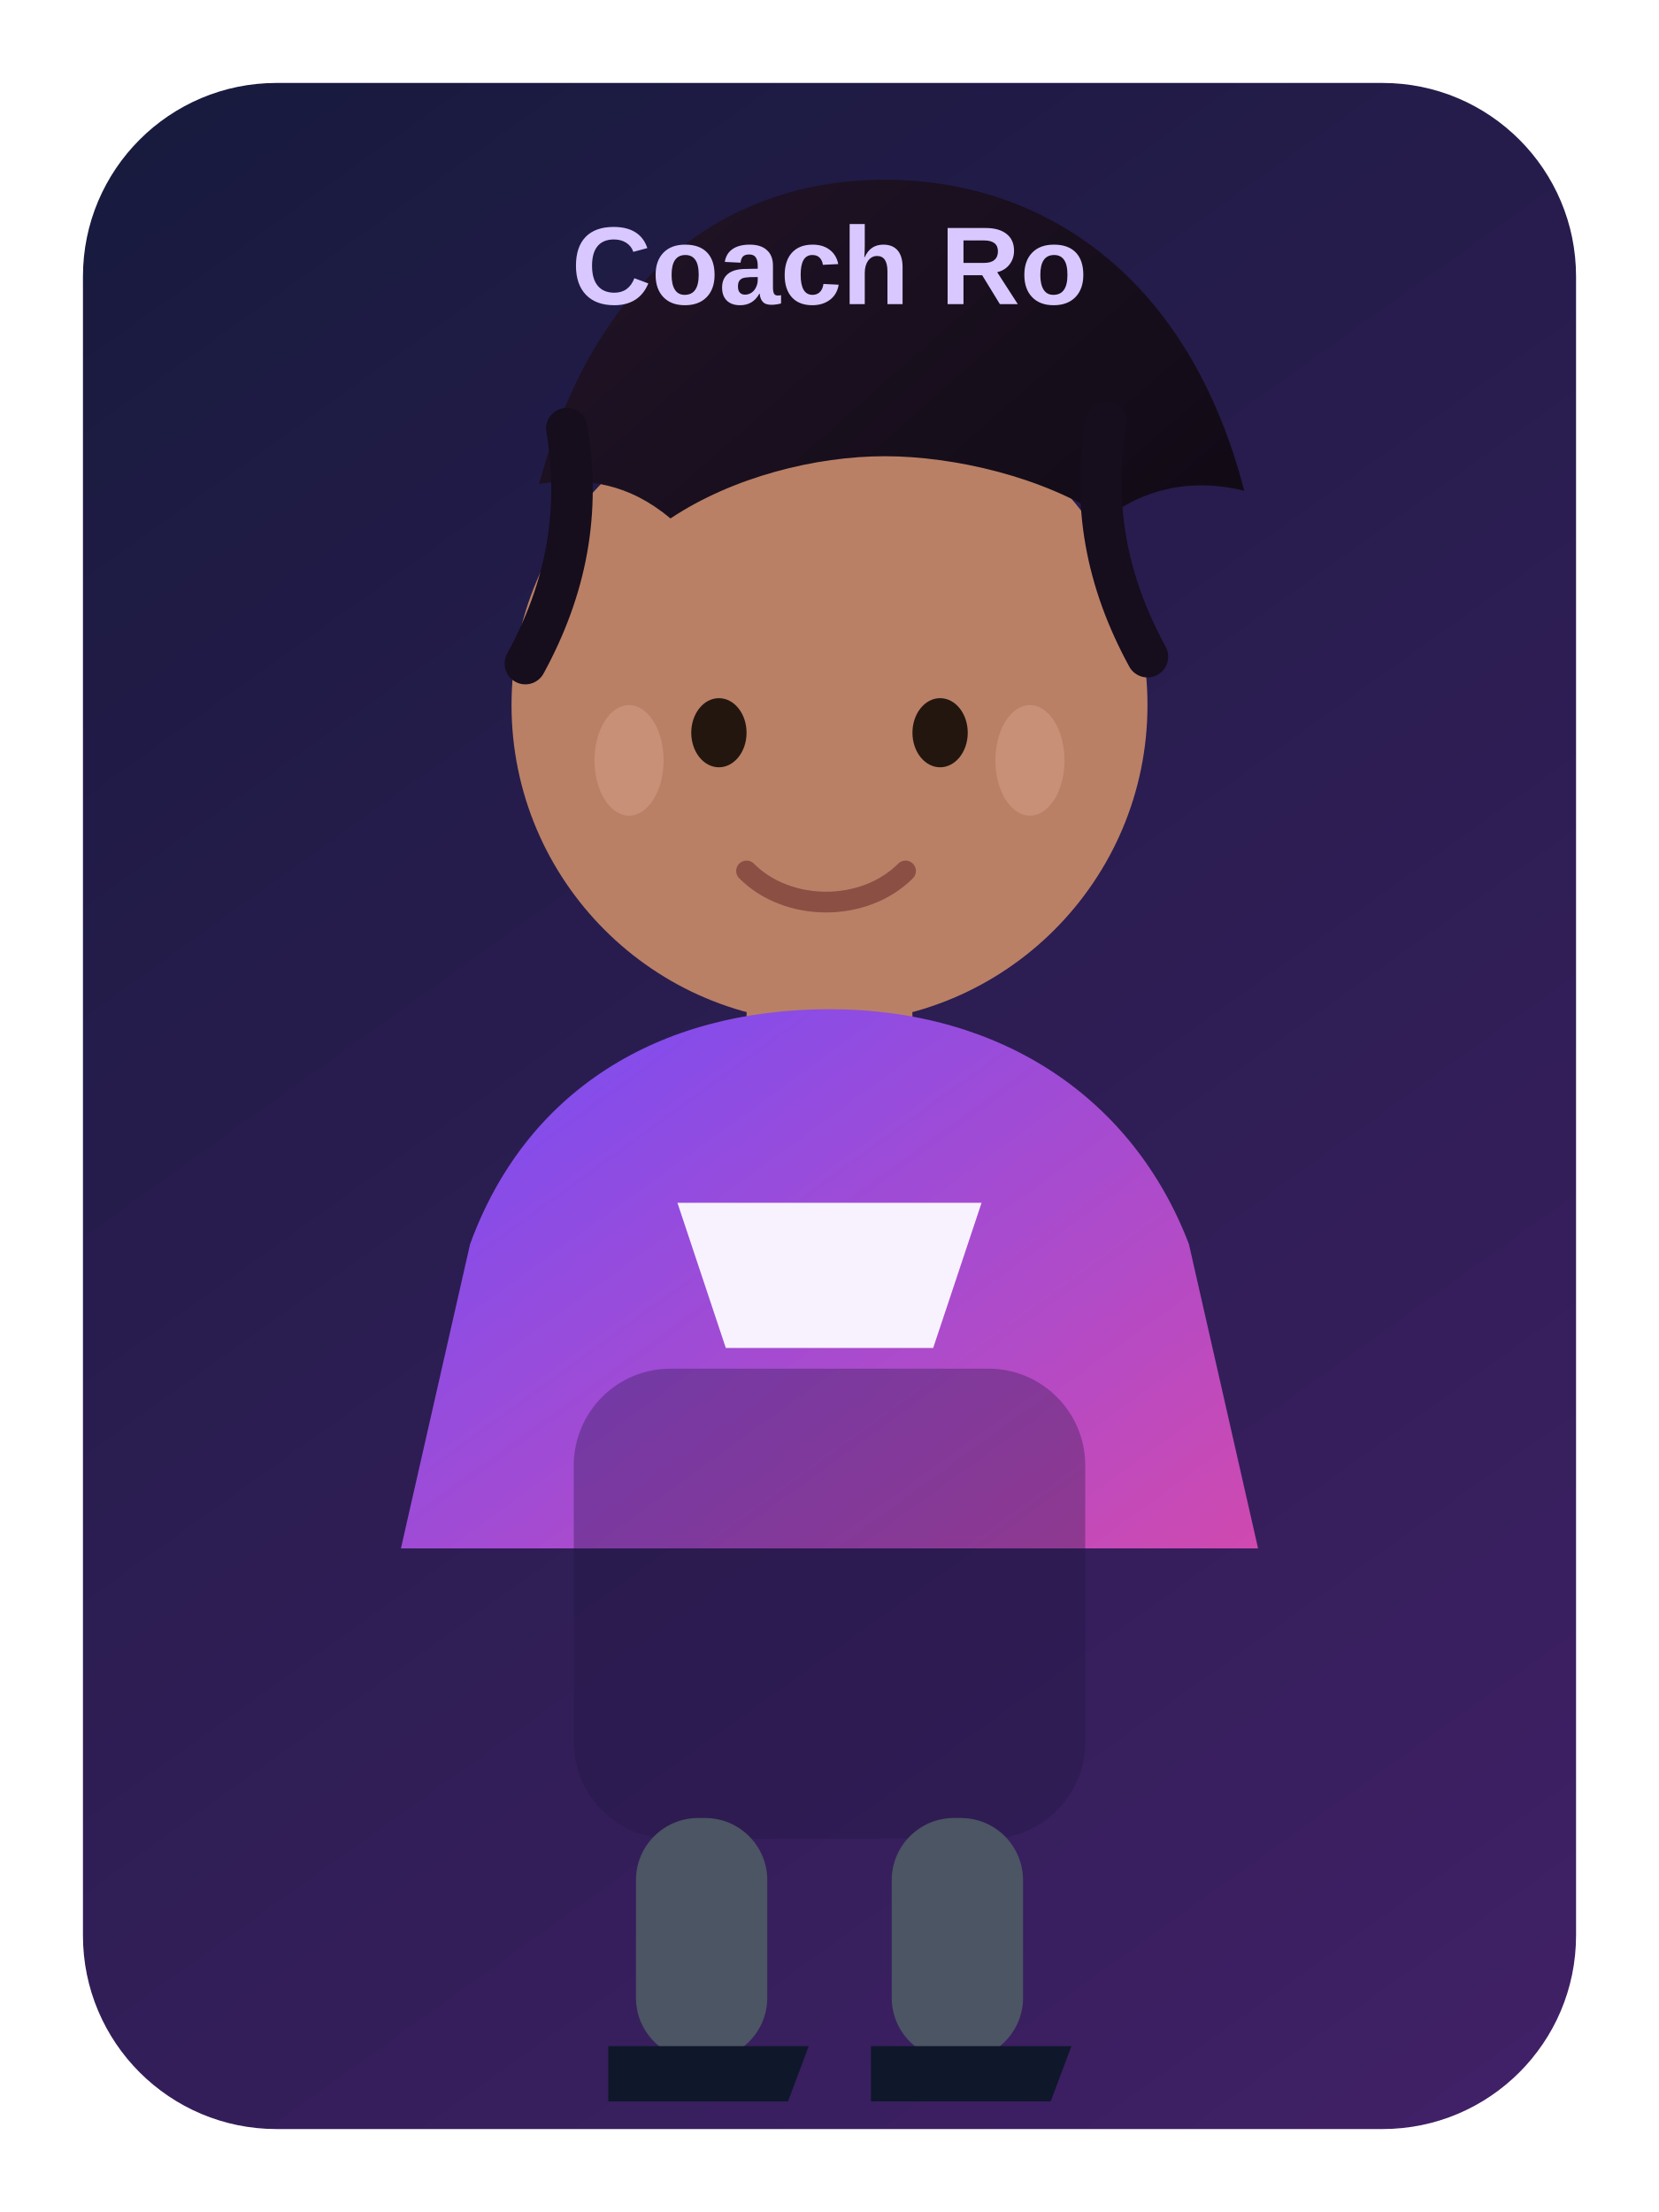
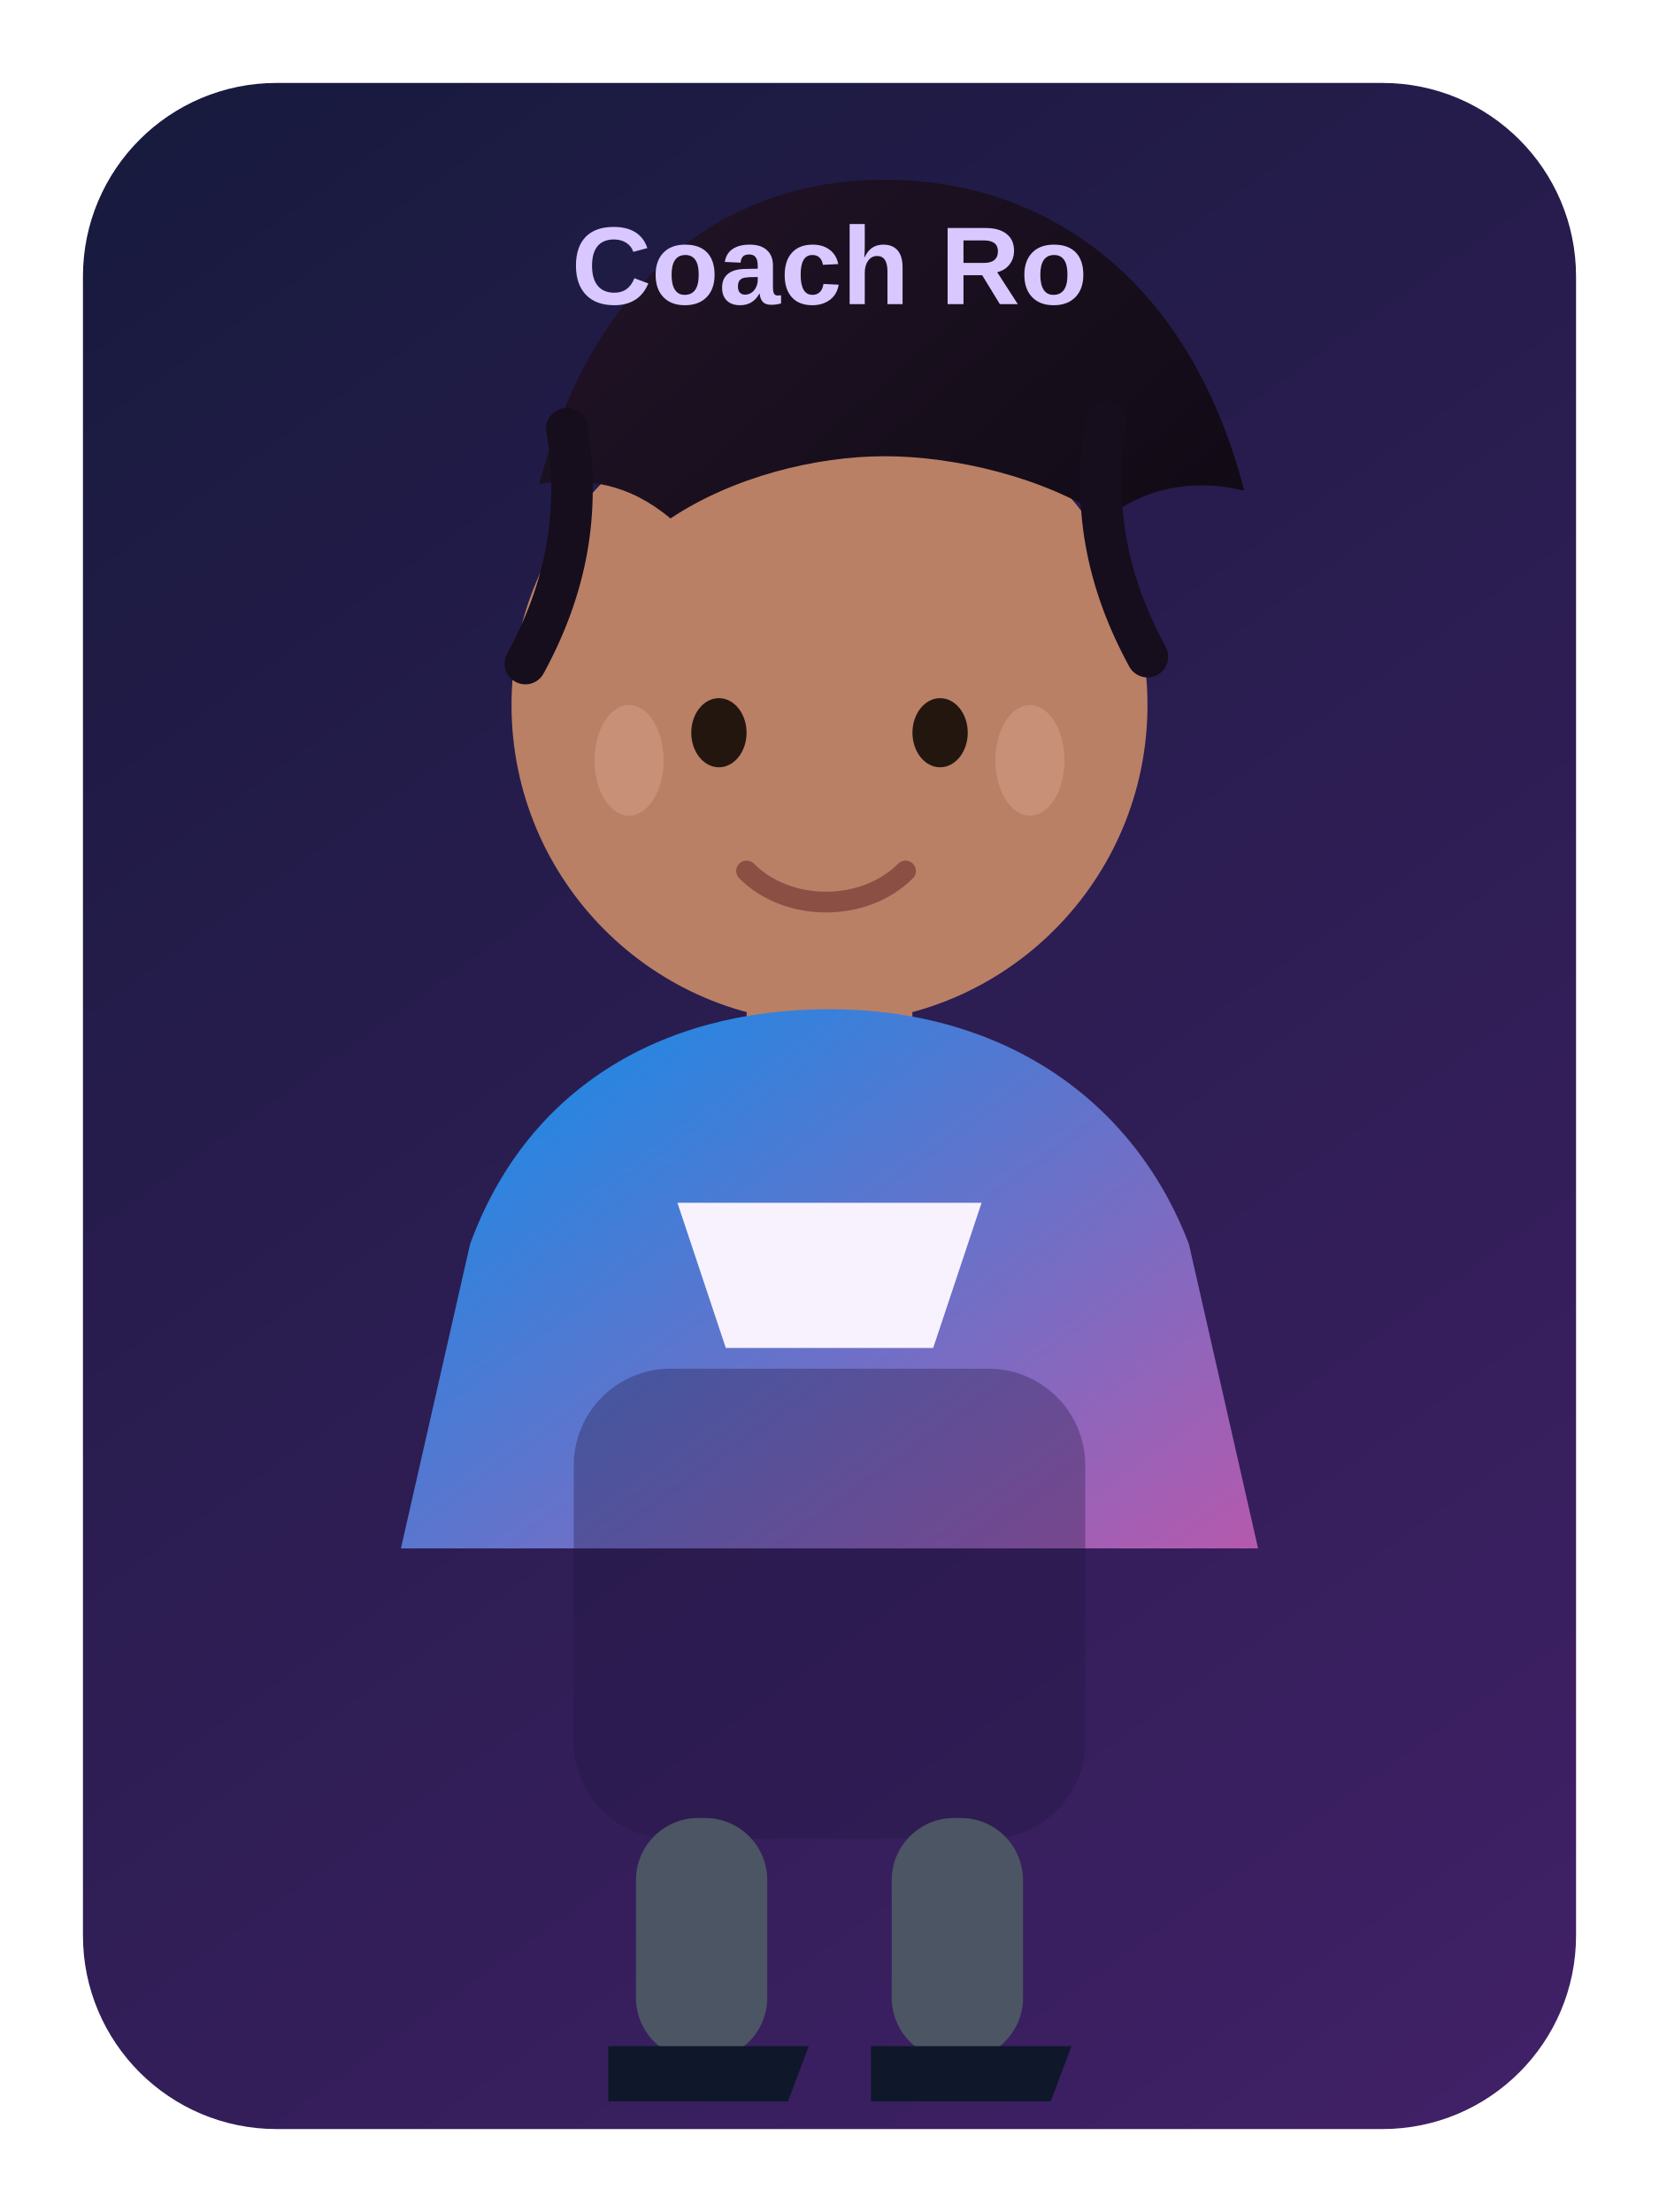
<svg xmlns="http://www.w3.org/2000/svg" width="240" height="320" viewBox="0 0 240 320" fill="none">
  <defs>
    <linearGradient id="bg" x1="20" y1="20" x2="220" y2="300" gradientUnits="userSpaceOnUse">
      <stop stop-color="#181a3e" />
      <stop offset="1" stop-color="#402066" />
    </linearGradient>
    <linearGradient id="hair" x1="73" y1="40" x2="170" y2="150" gradientUnits="userSpaceOnUse">
      <stop stop-color="#201326" />
      <stop offset="1" stop-color="#09060c" />
    </linearGradient>
    <linearGradient id="jacket" x1="68" y1="150" x2="168" y2="288" gradientUnits="userSpaceOnUse">
-       <stop stop-color="#7b4df2" />
+       <stop stop-color="#178BE7" />
      <stop offset="1" stop-color="#ec4899" />
    </linearGradient>
  </defs>
  <rect x="12" y="12" width="216" height="296" rx="28" fill="url(#bg)" />
  <circle cx="120" cy="102" r="46" fill="#b98066" />
  <path d="M78 70c8-30 27-44 50-44s44 14 52 45c-8-2-15 0-20 4-9-6-22-9-32-9s-22 3-31 9c-6-5-12-6-19-5z" fill="url(#hair)" />
  <path d="M76 96c6-11 8-22 6-34" stroke="#160d1d" stroke-width="6" stroke-linecap="round" />
  <path d="M166 95c-6-11-8-22-6-34" stroke="#160d1d" stroke-width="6" stroke-linecap="round" />
  <ellipse cx="104" cy="106" rx="4" ry="5" fill="#23160f" />
  <ellipse cx="136" cy="106" rx="4" ry="5" fill="#23160f" />
  <path d="M108 126c6 6 17 6 23 0" stroke="#8b4f44" stroke-width="3" stroke-linecap="round" />
  <ellipse cx="91" cy="110" rx="5" ry="8" fill="#d9a38b" opacity="0.45" />
  <ellipse cx="149" cy="110" rx="5" ry="8" fill="#d9a38b" opacity="0.45" />
  <rect x="108" y="138" width="24" height="18" rx="9" fill="#b98066" />
  <path d="M68 180c8-22 27-34 52-34 25 0 44 13 52 34l10 44H58l10-44z" fill="url(#jacket)" />
  <path d="M98 174h44l-7 21h-30z" fill="#f8f2ff" />
  <rect x="83" y="198" width="74" height="68" rx="14" fill="#1f163f" opacity="0.33" />
  <rect x="92" y="263" width="19" height="35" rx="9" fill="#4b5563" />
  <rect x="129" y="263" width="19" height="35" rx="9" fill="#4b5563" />
  <path d="M88 296h29l-3 8H88z" fill="#0f172a" />
  <path d="M126 296h29l-3 8h-26z" fill="#0f172a" />
  <text x="120" y="44" text-anchor="middle" fill="#d8c8ff" font-family="Segoe UI, Arial, sans-serif" font-size="16" font-weight="700">Coach Ro</text>
</svg>
